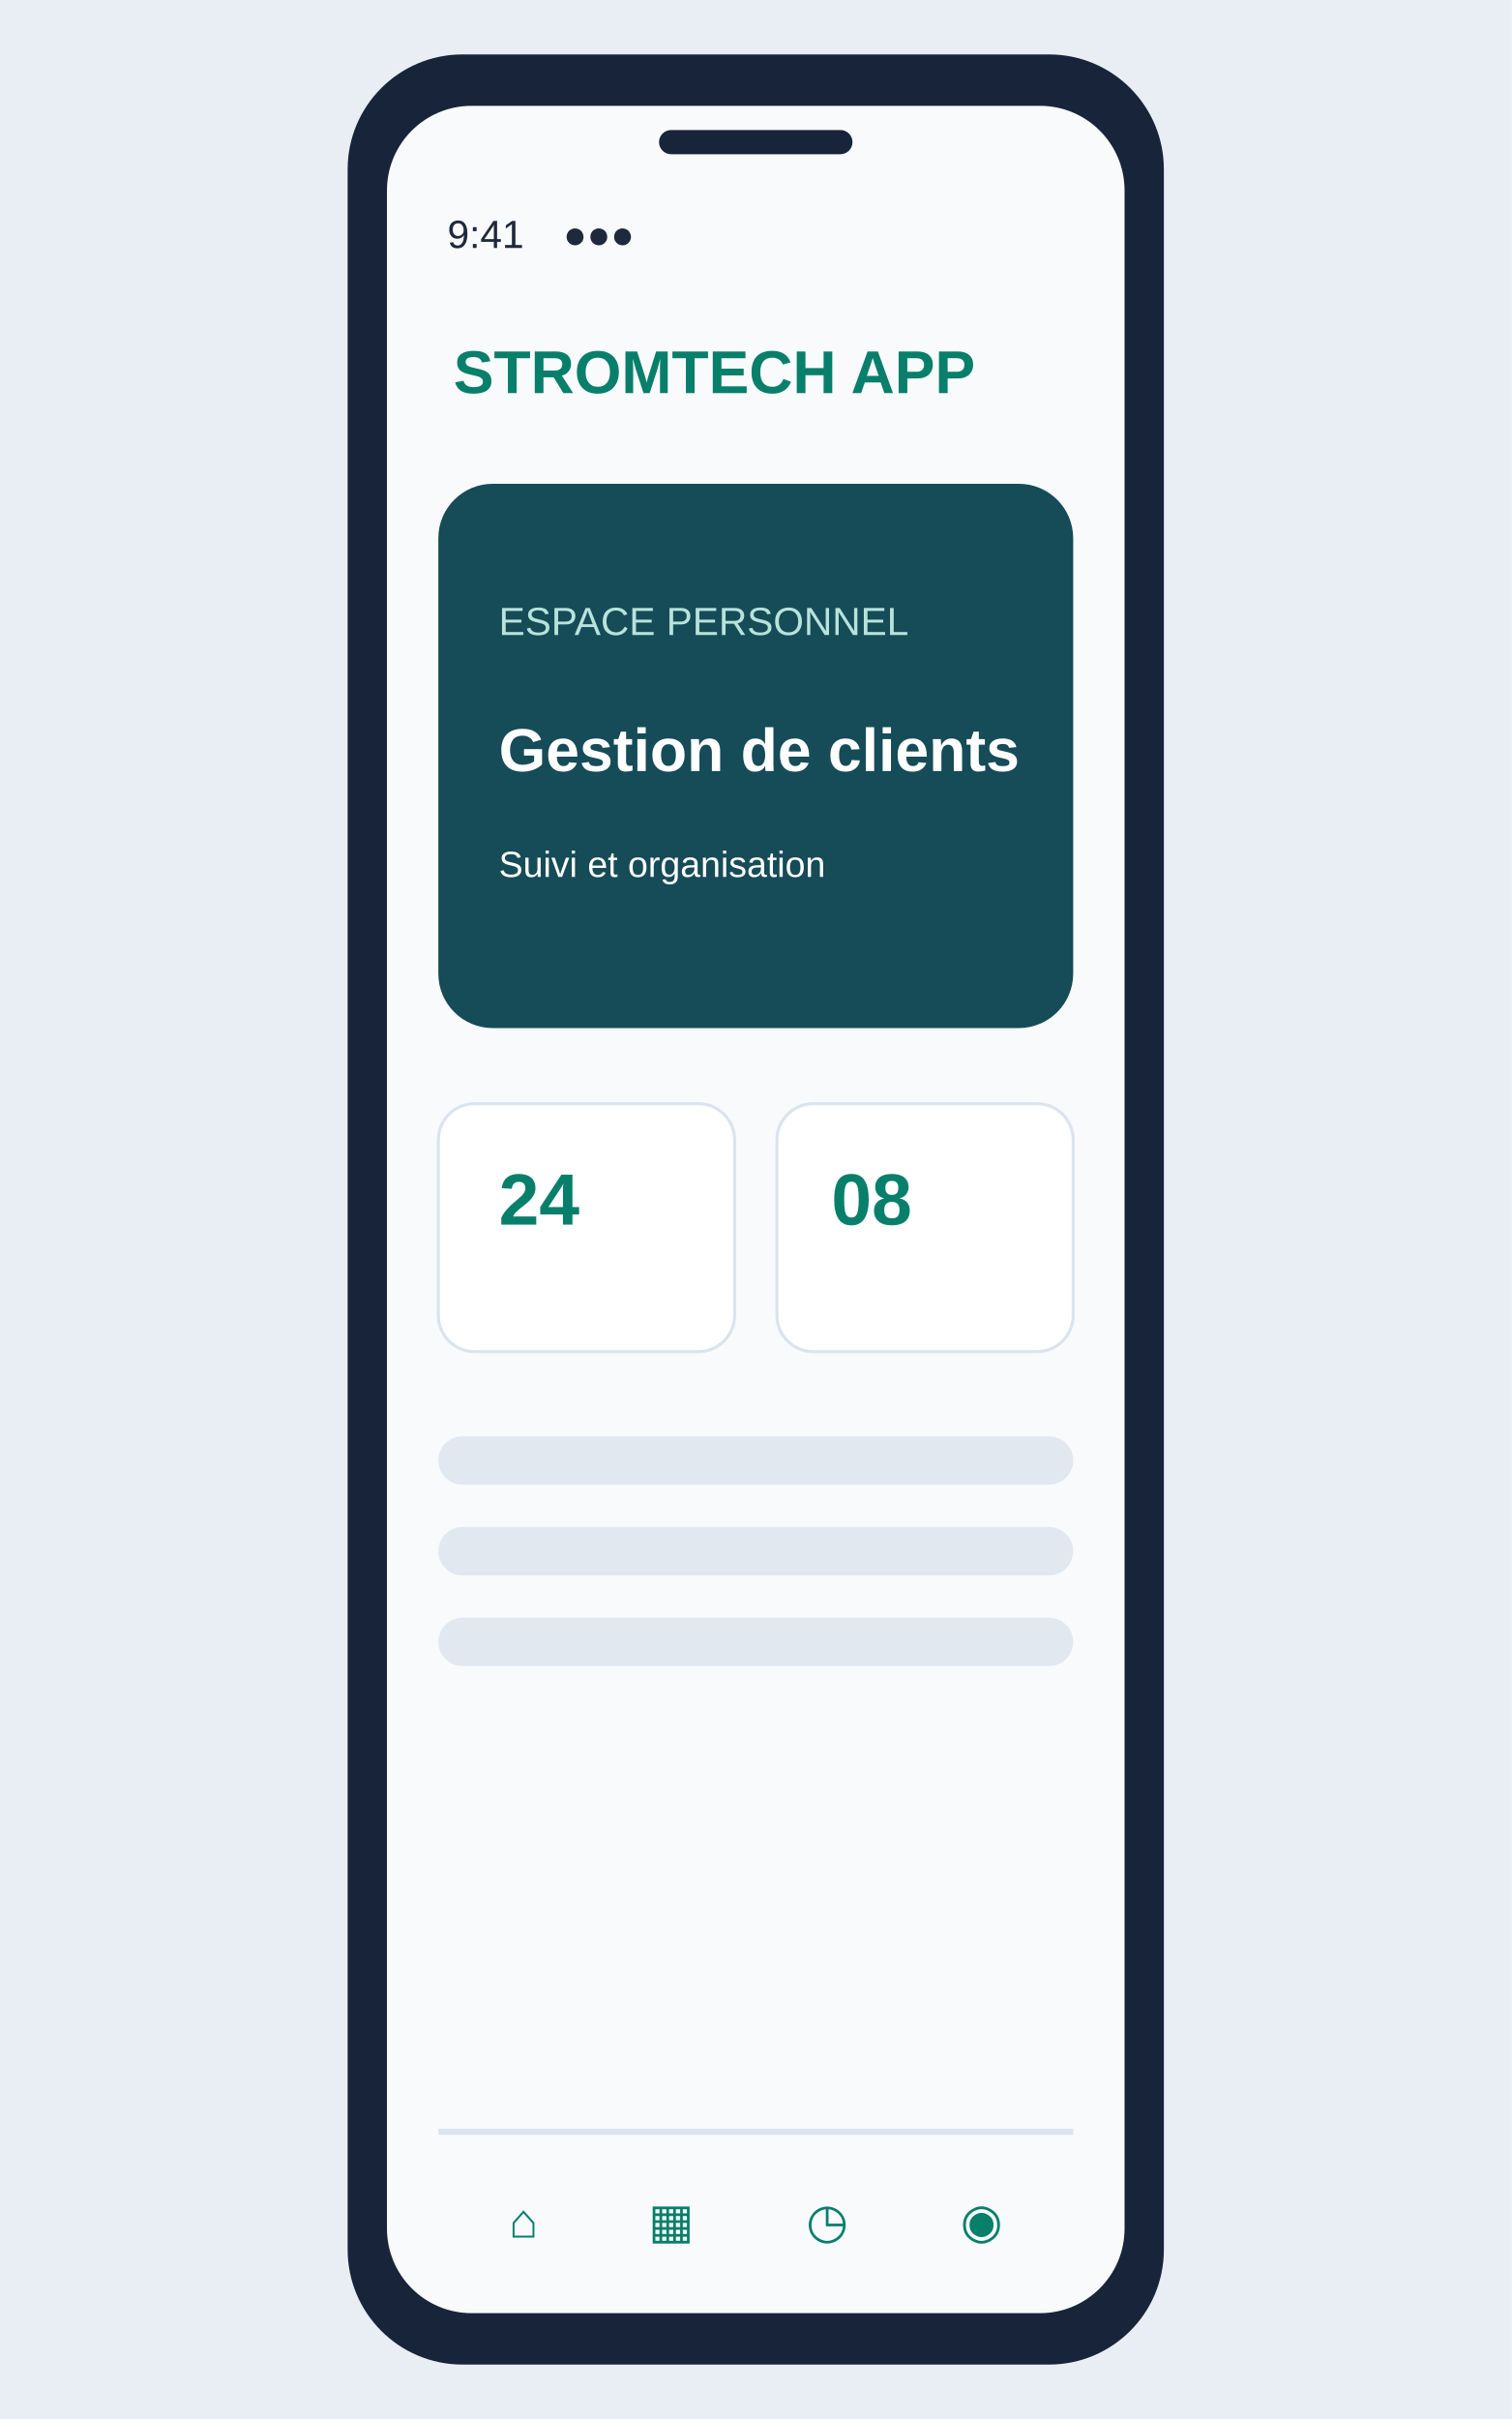
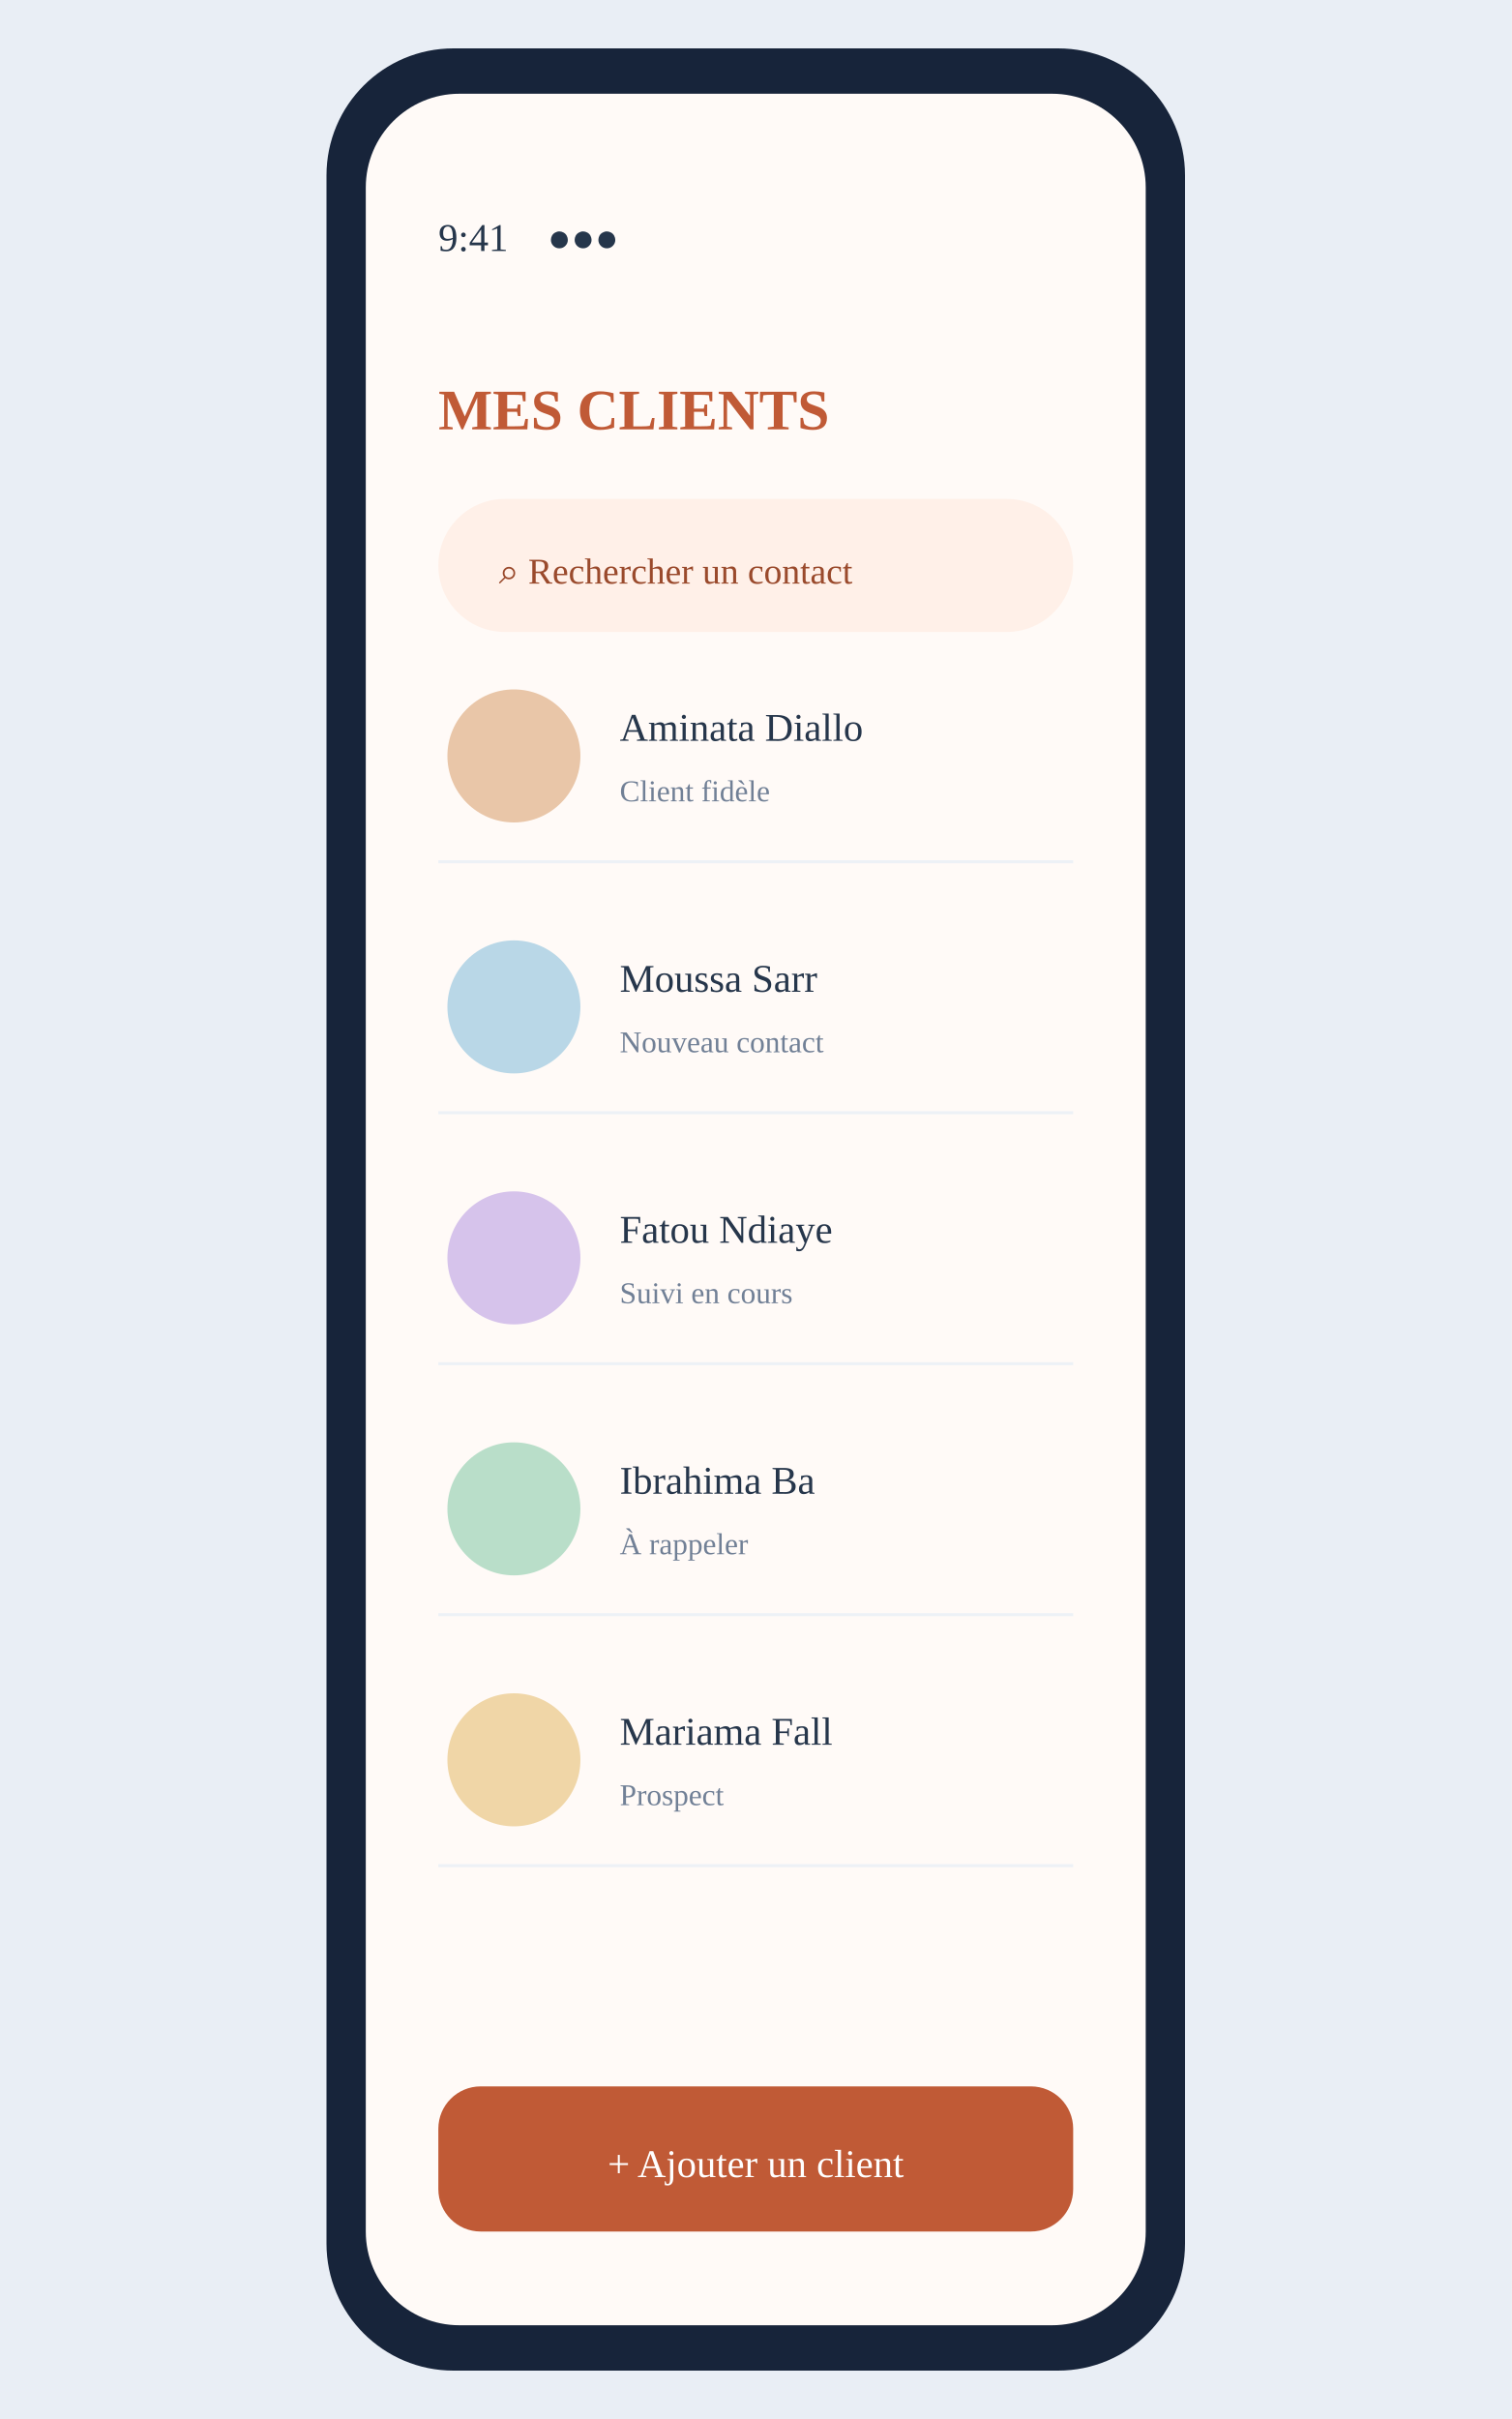
<svg xmlns="http://www.w3.org/2000/svg" width="500" height="800" viewBox="0 0 500 800">
  <rect width="500" height="800" fill="#e9eef5" />
-   <rect x="115" y="18" width="270" height="764" rx="38" fill="#17243a" />
-   <rect x="128" y="35" width="244" height="730" rx="28" fill="#f8fafc" />
-   <rect x="218" y="43" width="64" height="8" rx="4" fill="#17243a" />
-   <text x="148" y="82" font-family="Arial" font-size="13" fill="#1e293b">9:41　●●●</text>
-   <text x="150" y="130" font-family="Arial" font-size="20" font-weight="bold" fill="#087f6b">STROMTECH APP</text>
-   <rect x="145" y="160" width="210" height="180" rx="18" fill="#164b58" />
-   <text x="165" y="210" font-family="Arial" font-size="13" fill="#b7e3da">ESPACE PERSONNEL</text>
-   <text x="165" y="255" font-family="Arial" font-size="20" font-weight="bold" fill="#fff">Gestion de clients</text>
-   <text x="165" y="290" font-family="Arial" font-size="12" fill="#fff">Suivi et organisation</text>
-   <rect x="145" y="365" width="98" height="82" rx="12" fill="#fff" stroke="#dbe3ed" />
-   <rect x="257" y="365" width="98" height="82" rx="12" fill="#fff" stroke="#dbe3ed" />
-   <text x="165" y="405" font-family="Arial" font-size="24" font-weight="bold" fill="#087f6b">24</text>
-   <text x="275" y="405" font-family="Arial" font-size="24" font-weight="bold" fill="#087f6b">08</text>
-   <rect x="145" y="475" width="210" height="16" rx="8" fill="#e2e8f0" />
-   <rect x="145" y="505" width="210" height="16" rx="8" fill="#e2e8f0" />
-   <rect x="145" y="535" width="210" height="16" rx="8" fill="#e2e8f0" />
-   <path d="M145 705H355" stroke="#dbe3ed" stroke-width="2" />
-   <text x="250" y="740" text-anchor="middle" font-family="Arial" font-size="16" fill="#087f6b">⌂　　 ▦　　 ◷　　 ◉</text>
+   <rect x="108" y="16" width="284" height="768" rx="42" fill="#17243a" />
+   <rect x="121" y="31" width="258" height="738" rx="31" fill="#fffaf7" />
+   <text x="145" y="83" font-size="13" fill="#26364b">9:41　●●●</text>
+   <text x="145" y="142" font-size="19" font-weight="bold" fill="#c05a36">MES CLIENTS</text>
+   <rect x="145" y="165" width="210" height="44" rx="22" fill="#fff0e8" />
+   <text x="165" y="193" font-size="12" fill="#9a4a2c">⌕ Rechercher un contact</text>
+   <circle cx="170" cy="250" r="22" fill="#e9c6a8" />
+   <text x="205" y="245" font-size="13" fill="#26364b">Aminata Diallo</text>
+   <text x="205" y="265" font-size="10" fill="#718096">Client fidèle</text>
+   <path d="M145 285H355" stroke="#edf1f6" />
+   <circle cx="170" cy="333" r="22" fill="#b9d7e7" />
+   <text x="205" y="328" font-size="13" fill="#26364b">Moussa Sarr</text>
+   <text x="205" y="348" font-size="10" fill="#718096">Nouveau contact</text>
+   <path d="M145 368H355" stroke="#edf1f6" />
+   <circle cx="170" cy="416" r="22" fill="#d6c3eb" />
+   <text x="205" y="411" font-size="13" fill="#26364b">Fatou Ndiaye</text>
+   <text x="205" y="431" font-size="10" fill="#718096">Suivi en cours</text>
+   <path d="M145 451H355" stroke="#edf1f6" />
+   <circle cx="170" cy="499" r="22" fill="#b9dec9" />
+   <text x="205" y="494" font-size="13" fill="#26364b">Ibrahima Ba</text>
+   <text x="205" y="514" font-size="10" fill="#718096">À rappeler</text>
+   <path d="M145 534H355" stroke="#edf1f6" />
+   <circle cx="170" cy="582" r="22" fill="#f0d6a7" />
+   <text x="205" y="577" font-size="13" fill="#26364b">Mariama Fall</text>
+   <text x="205" y="597" font-size="10" fill="#718096">Prospect</text>
+   <path d="M145 617H355" stroke="#edf1f6" />
+   <rect x="145" y="690" width="210" height="48" rx="14" fill="#c05a36" />
+   <text x="250" y="720" text-anchor="middle" font-size="13" fill="white">+ Ajouter un client</text>
</svg>
